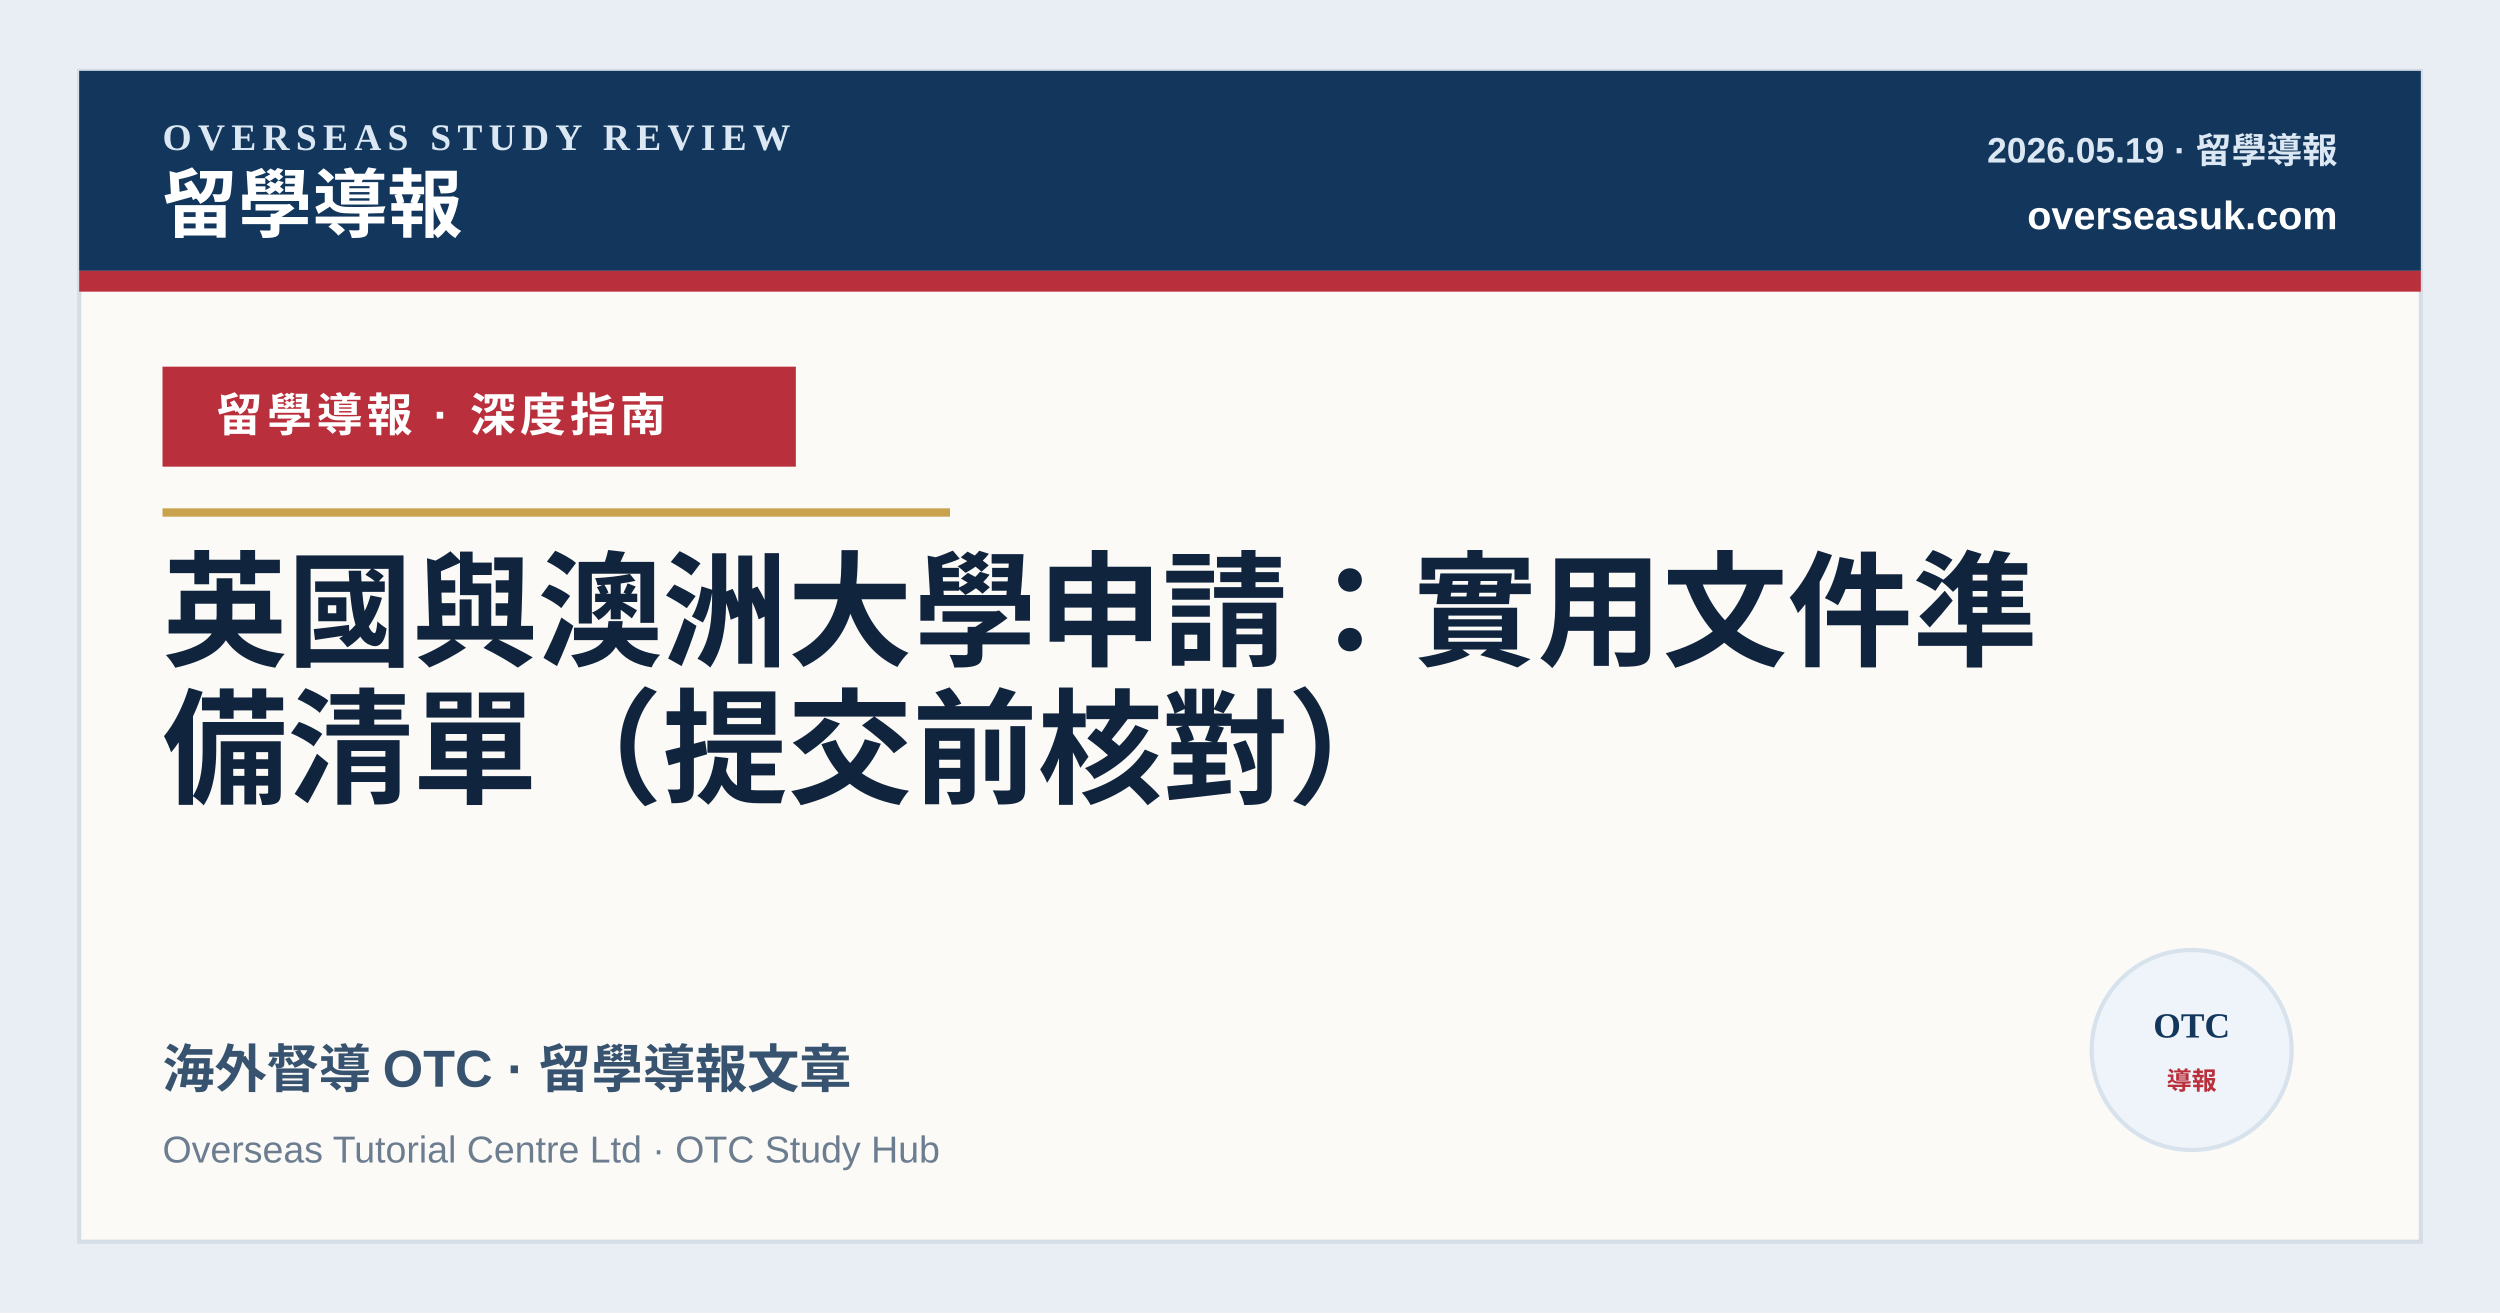
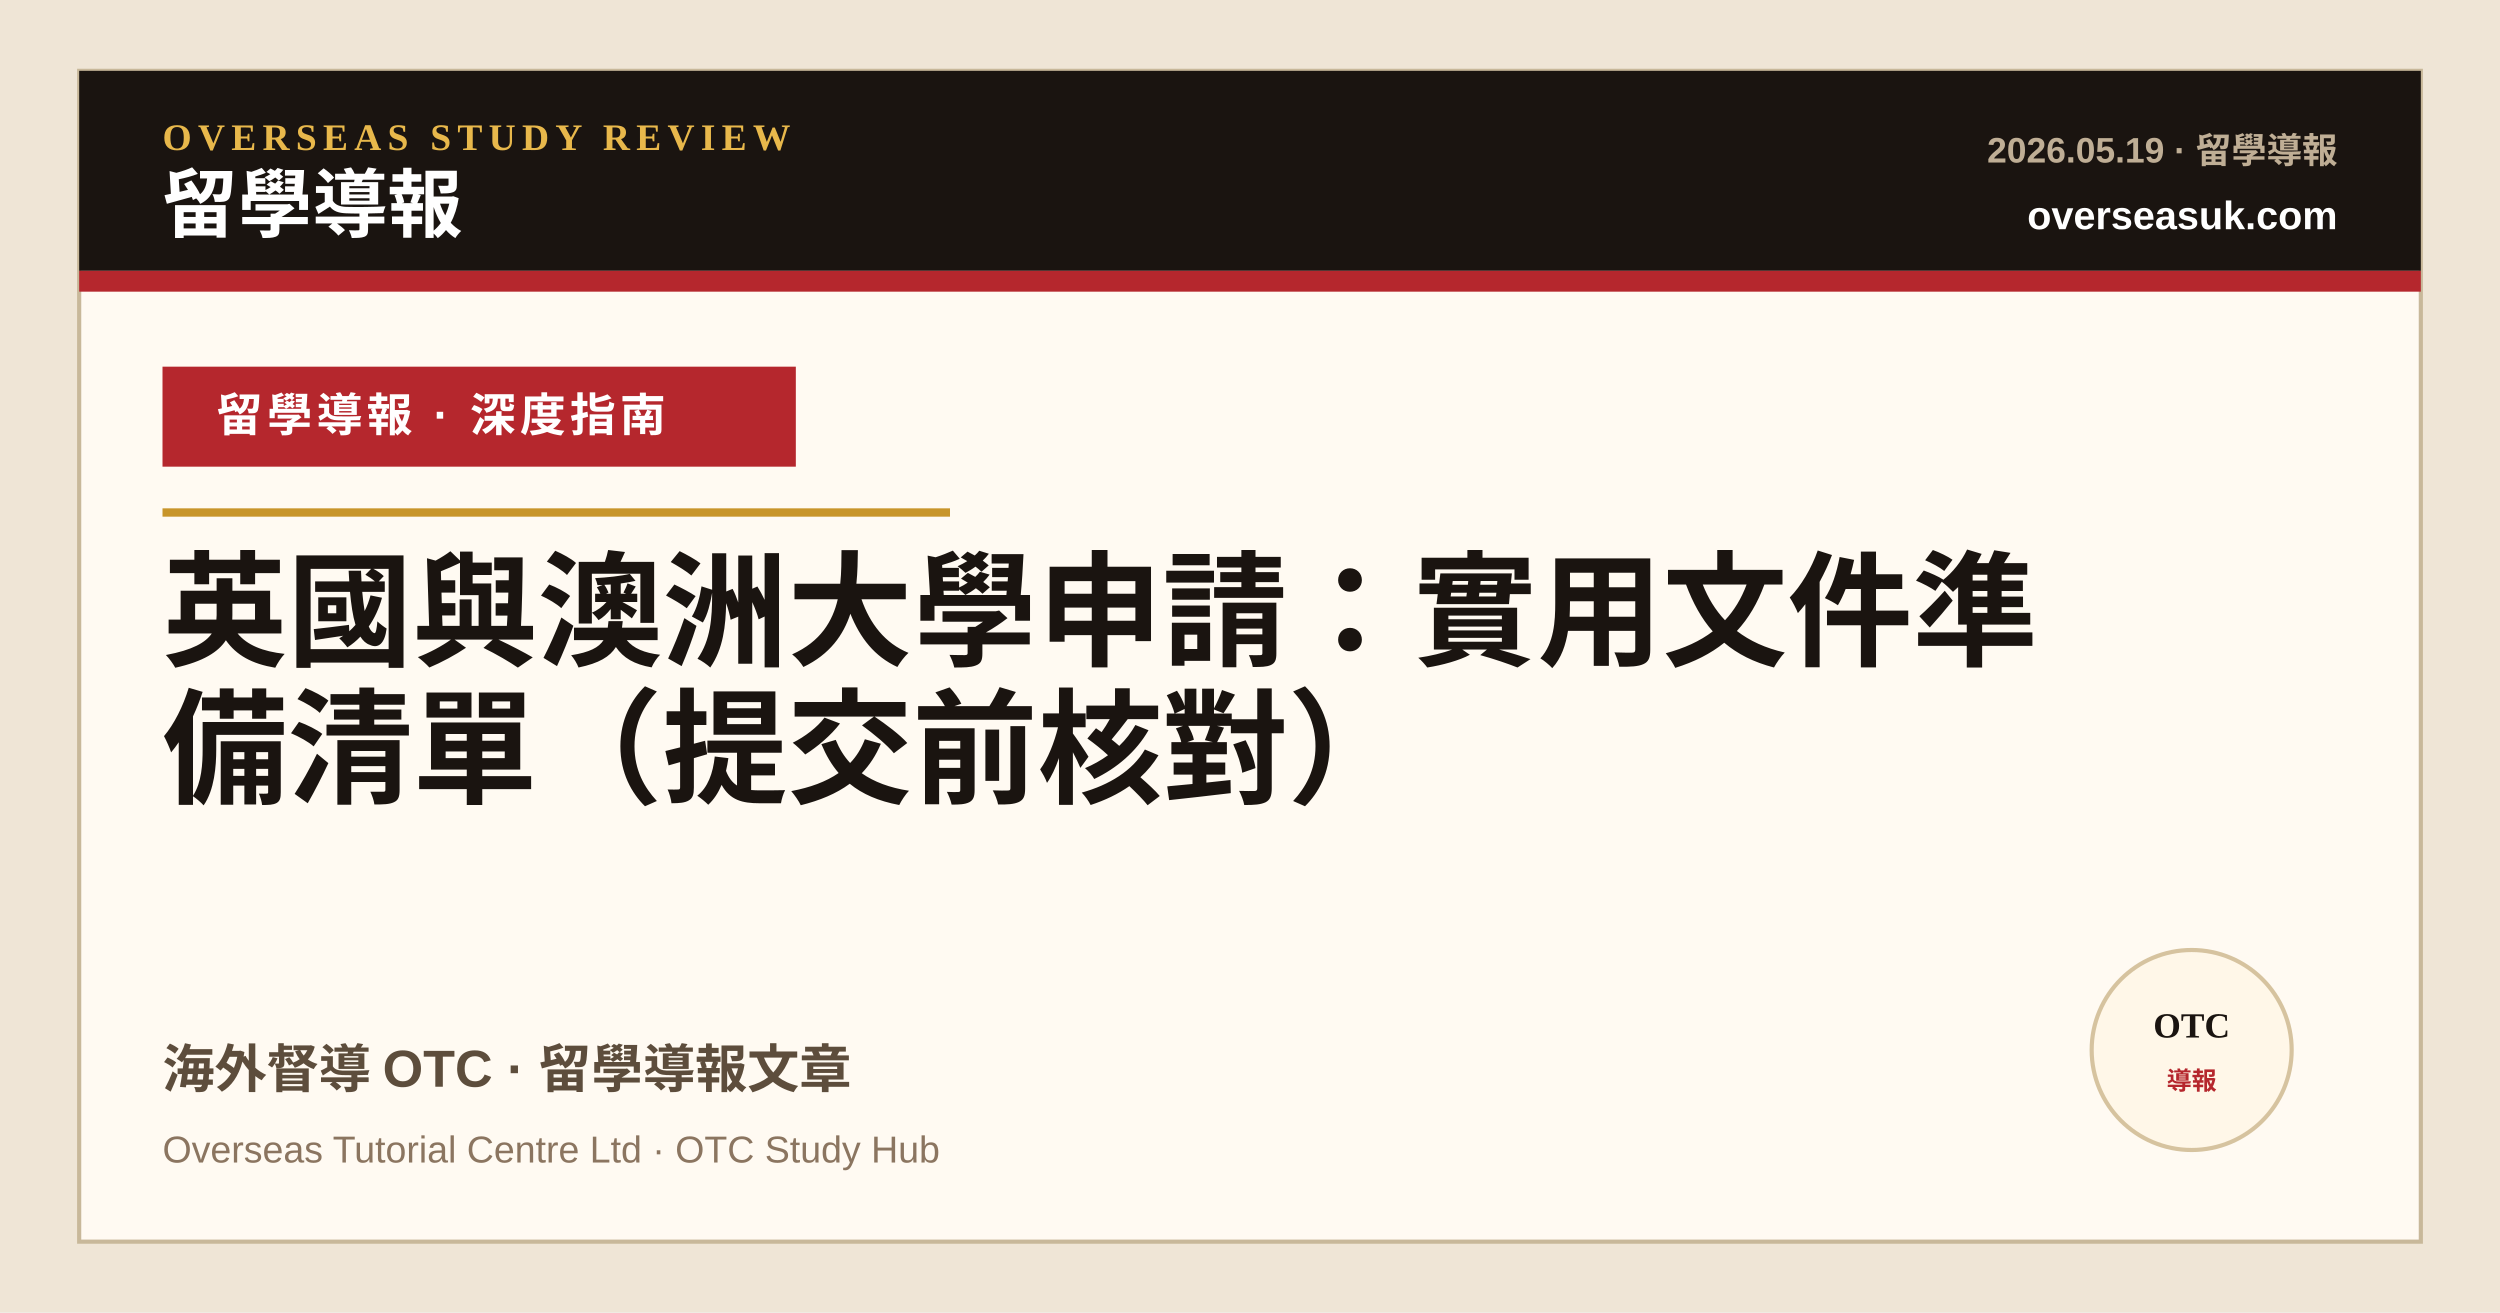
<svg xmlns="http://www.w3.org/2000/svg" width="1200" height="630" viewBox="0 0 1200 630">
-   <rect width="1200" height="630" fill="#e9eef4" />
-   <rect x="38" y="34" width="1124" height="562" fill="#fbfaf7" stroke="#d5dde7" stroke-width="2" />
-   <rect x="38" y="34" width="1124" height="96" fill="#12365c" />
-   <rect x="38" y="130" width="1124" height="10" fill="#b92f3b" />
-   <text x="78" y="72" fill="#dbe7f3" font-family="Georgia, 'Times New Roman', serif" font-size="18" font-weight="700" letter-spacing="3">OVERSEAS STUDY REVIEW</text>
+   <rect width="1200" height="630" fill="#efe5d6" />
+   <rect x="38" y="34" width="1124" height="562" fill="#fffaf2" stroke="#c8b89a" stroke-width="2" />
+   <rect x="38" y="34" width="1124" height="96" fill="#1a1410" />
+   <rect x="38" y="130" width="1124" height="10" fill="#b5272d" />
+   <text x="78" y="72" fill="#e8b84b" font-family="Georgia, 'Times New Roman', serif" font-size="18" font-weight="700" letter-spacing="3">OVERSEAS STUDY REVIEW</text>
  <text x="78" y="111" fill="#ffffff" font-family="'Noto Serif TC', 'Songti TC', Georgia, serif" font-size="36" font-weight="900">留學導報</text>
-   <text x="1122" y="78" text-anchor="end" fill="#dbe7f3" font-family="'Noto Sans TC', Arial, sans-serif" font-size="17" font-weight="700">2026.05.19 · 留學導報</text>
+   <text x="1122" y="78" text-anchor="end" fill="#bfae95" font-family="'Noto Sans TC', Arial, sans-serif" font-size="17" font-weight="700">2026.05.19 · 留學導報</text>
  <text x="1122" y="110" text-anchor="end" fill="#ffffff" font-family="'Noto Sans TC', Arial, sans-serif" font-size="19" font-weight="800">overseasuk.com</text>
-   <rect x="78" y="176" width="304" height="48" fill="#b92f3b" />
+   <rect x="78" y="176" width="304" height="48" fill="#b5272d" />
  <text x="104" y="207" fill="#ffffff" font-family="'Noto Sans TC', Arial, sans-serif" font-size="22" font-weight="900" letter-spacing="2">留學導報 · 深度指南</text>
-   <line x1="78" y1="246" x2="456" y2="246" stroke="#c9a24e" stroke-width="4" />
-   <text x="78" y="315" fill="#10243d" font-family="'Noto Serif TC', 'Songti TC', Georgia, serif" font-size="60" font-weight="900">英國與澳洲大學申請：實用文件準</text>
-   <text x="78" y="381" fill="#10243d" font-family="'Noto Serif TC', 'Songti TC', Georgia, serif" font-size="60" font-weight="900">備清單（提交前核對）</text>
-   <text x="78" y="522" fill="#38536f" font-family="'Noto Sans TC', Arial, sans-serif" font-size="25" font-weight="900">海外督導 OTC · 留學導報文章</text>
-   <text x="78" y="558" fill="#6c7d90" font-family="'Noto Sans TC', Arial, sans-serif" font-size="18">Overseas Tutorial Centre Ltd · OTC Study Hub</text>
-   <circle cx="1052" cy="504" r="48" fill="#eef4f9" stroke="#d7e2ec" stroke-width="2" />
-   <text x="1052" y="498" text-anchor="middle" fill="#12365c" font-family="Georgia, 'Times New Roman', serif" font-size="17" font-weight="800">OTC</text>
-   <text x="1052" y="523" text-anchor="middle" fill="#b92f3b" font-family="'Noto Sans TC', Arial, sans-serif" font-size="12" font-weight="900">導報</text>
+   <line x1="78" y1="246" x2="456" y2="246" stroke="#c8952a" stroke-width="4" />
+   <text x="78" y="315" fill="#1a1410" font-family="'Noto Serif TC', 'Songti TC', Georgia, serif" font-size="60" font-weight="900">英國與澳洲大學申請：實用文件準</text>
+   <text x="78" y="381" fill="#1a1410" font-family="'Noto Serif TC', 'Songti TC', Georgia, serif" font-size="60" font-weight="900">備清單（提交前核對）</text>
+   <text x="78" y="522" fill="#5d4d3c" font-family="'Noto Sans TC', Arial, sans-serif" font-size="25" font-weight="900">海外督導 OTC · 留學導報文章</text>
+   <text x="78" y="558" fill="#8b7560" font-family="'Noto Sans TC', Arial, sans-serif" font-size="18">Overseas Tutorial Centre Ltd · OTC Study Hub</text>
+   <circle cx="1052" cy="504" r="48" fill="#fff7e8" stroke="#d6c39f" stroke-width="2" />
+   <text x="1052" y="498" text-anchor="middle" fill="#1a1410" font-family="Georgia, 'Times New Roman', serif" font-size="17" font-weight="800">OTC</text>
+   <text x="1052" y="523" text-anchor="middle" fill="#b5272d" font-family="'Noto Sans TC', Arial, sans-serif" font-size="12" font-weight="900">導報</text>
</svg>
